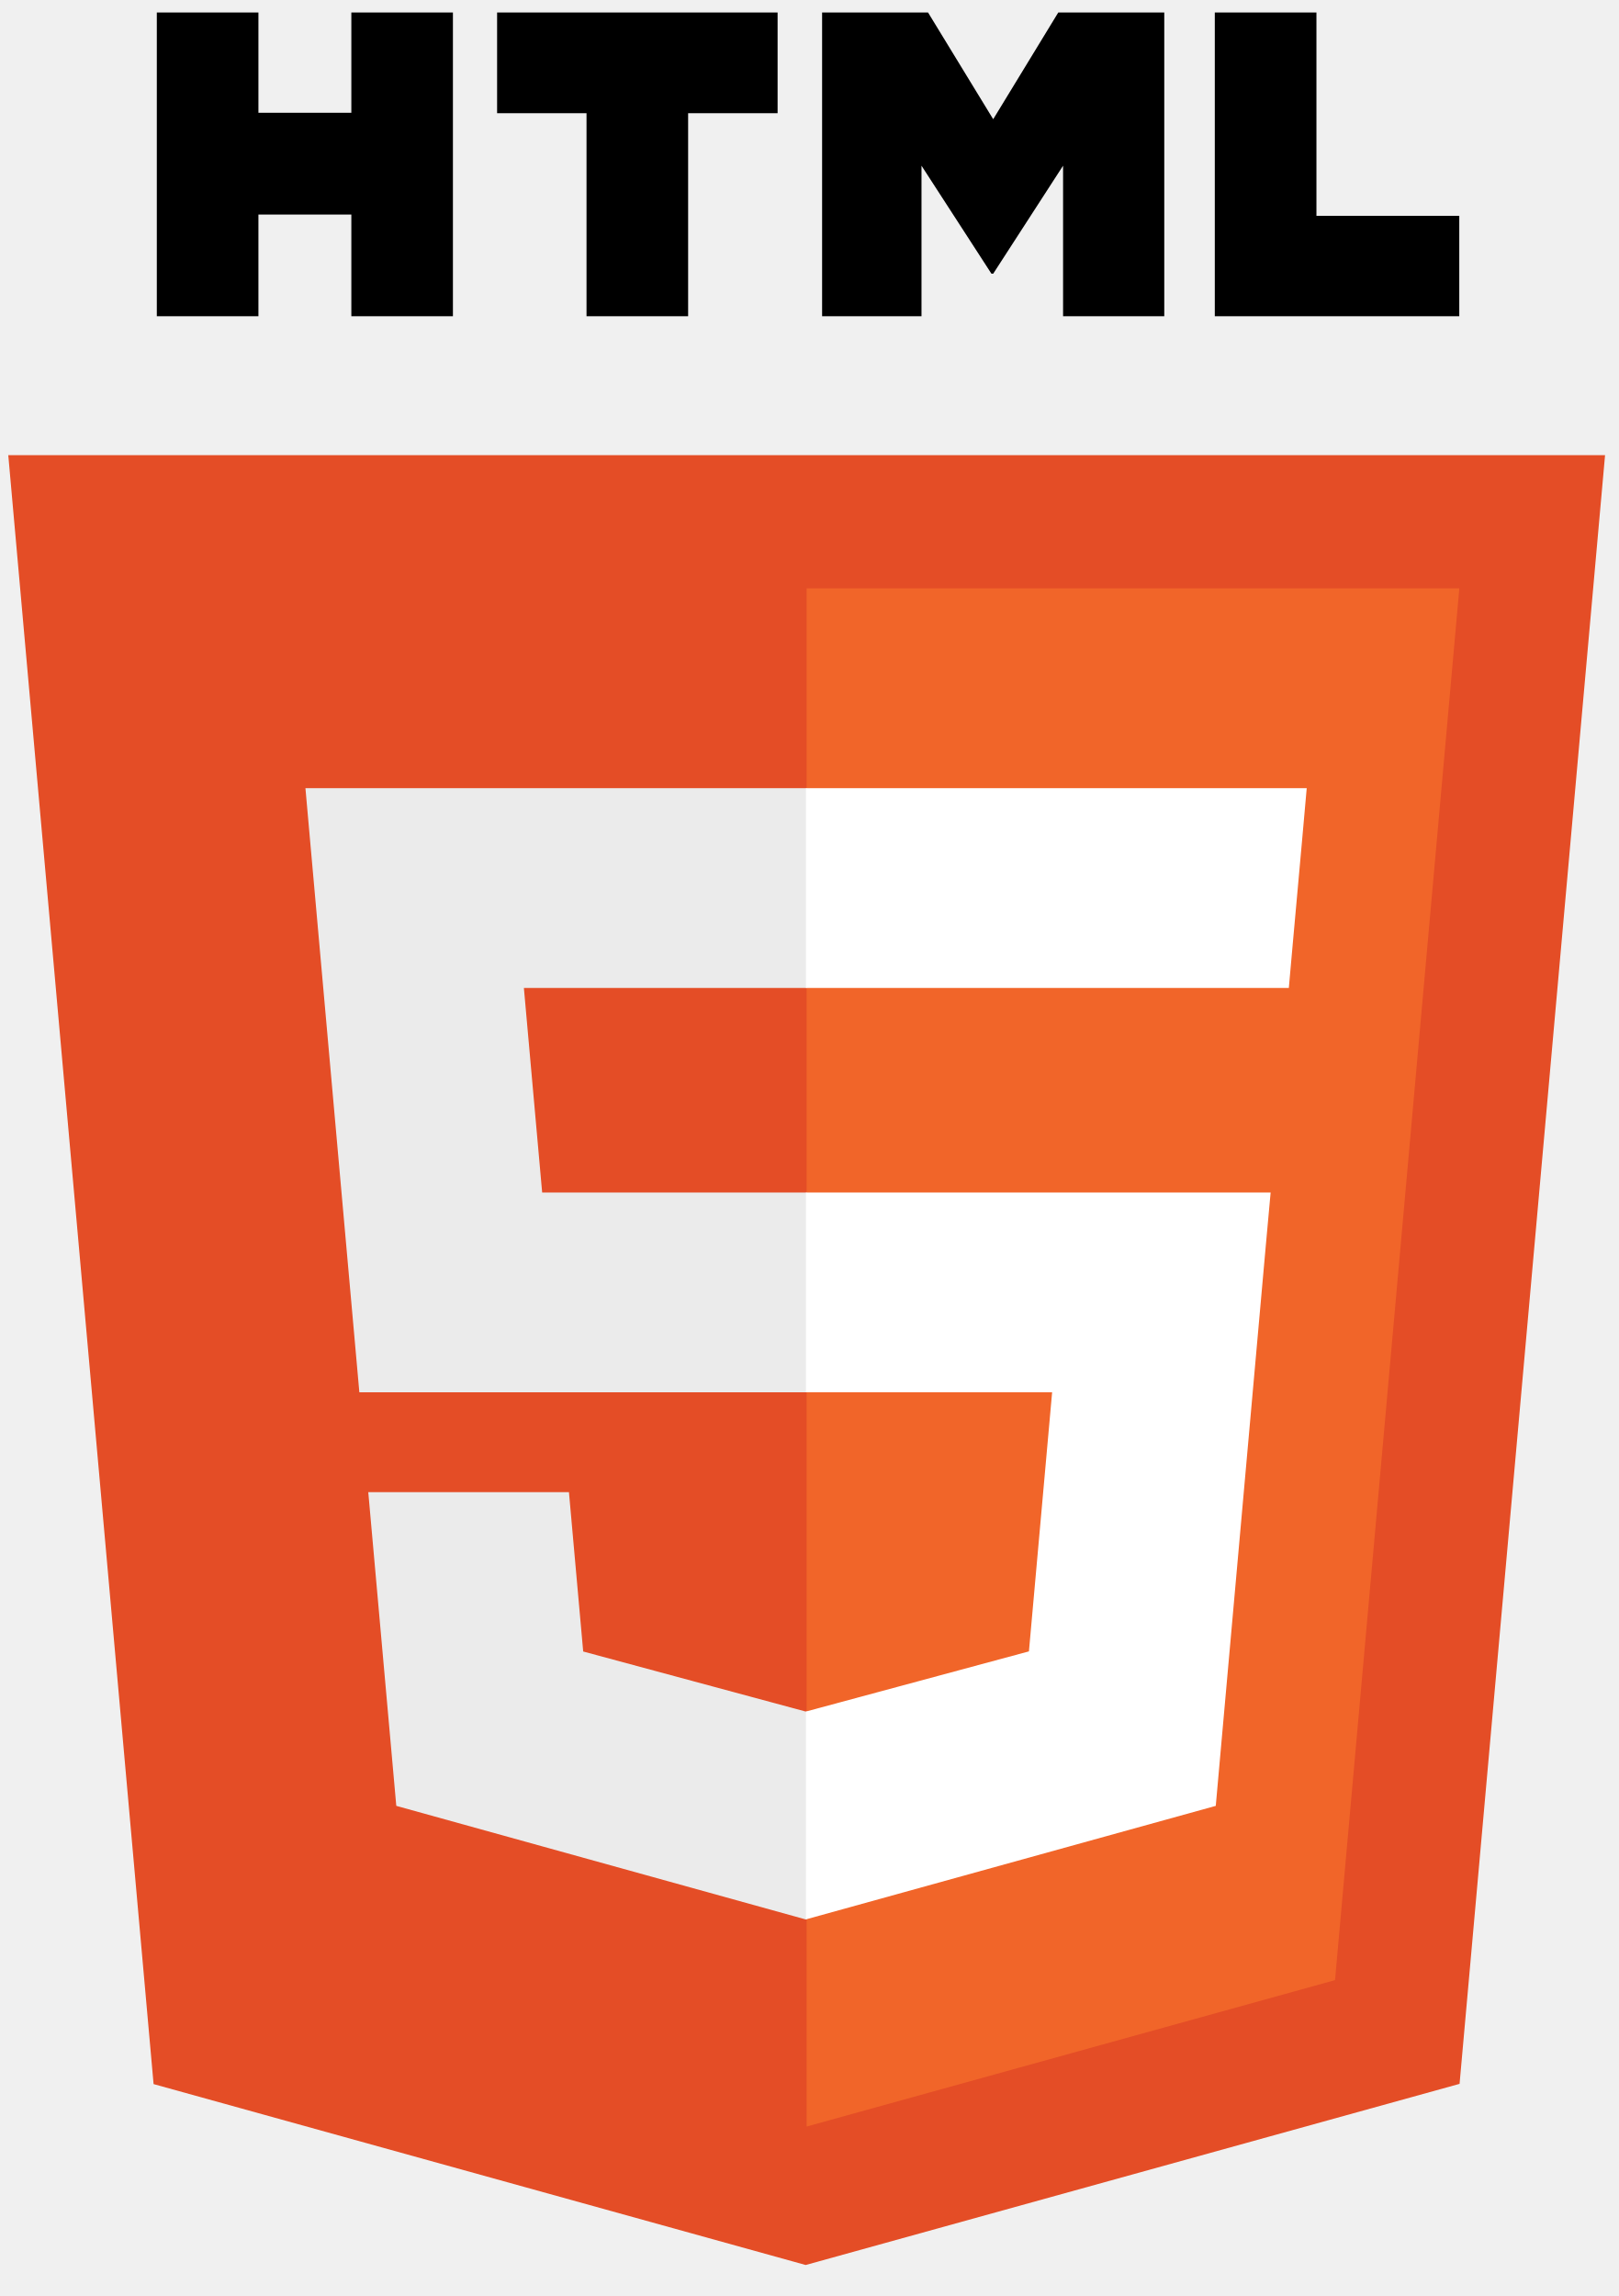
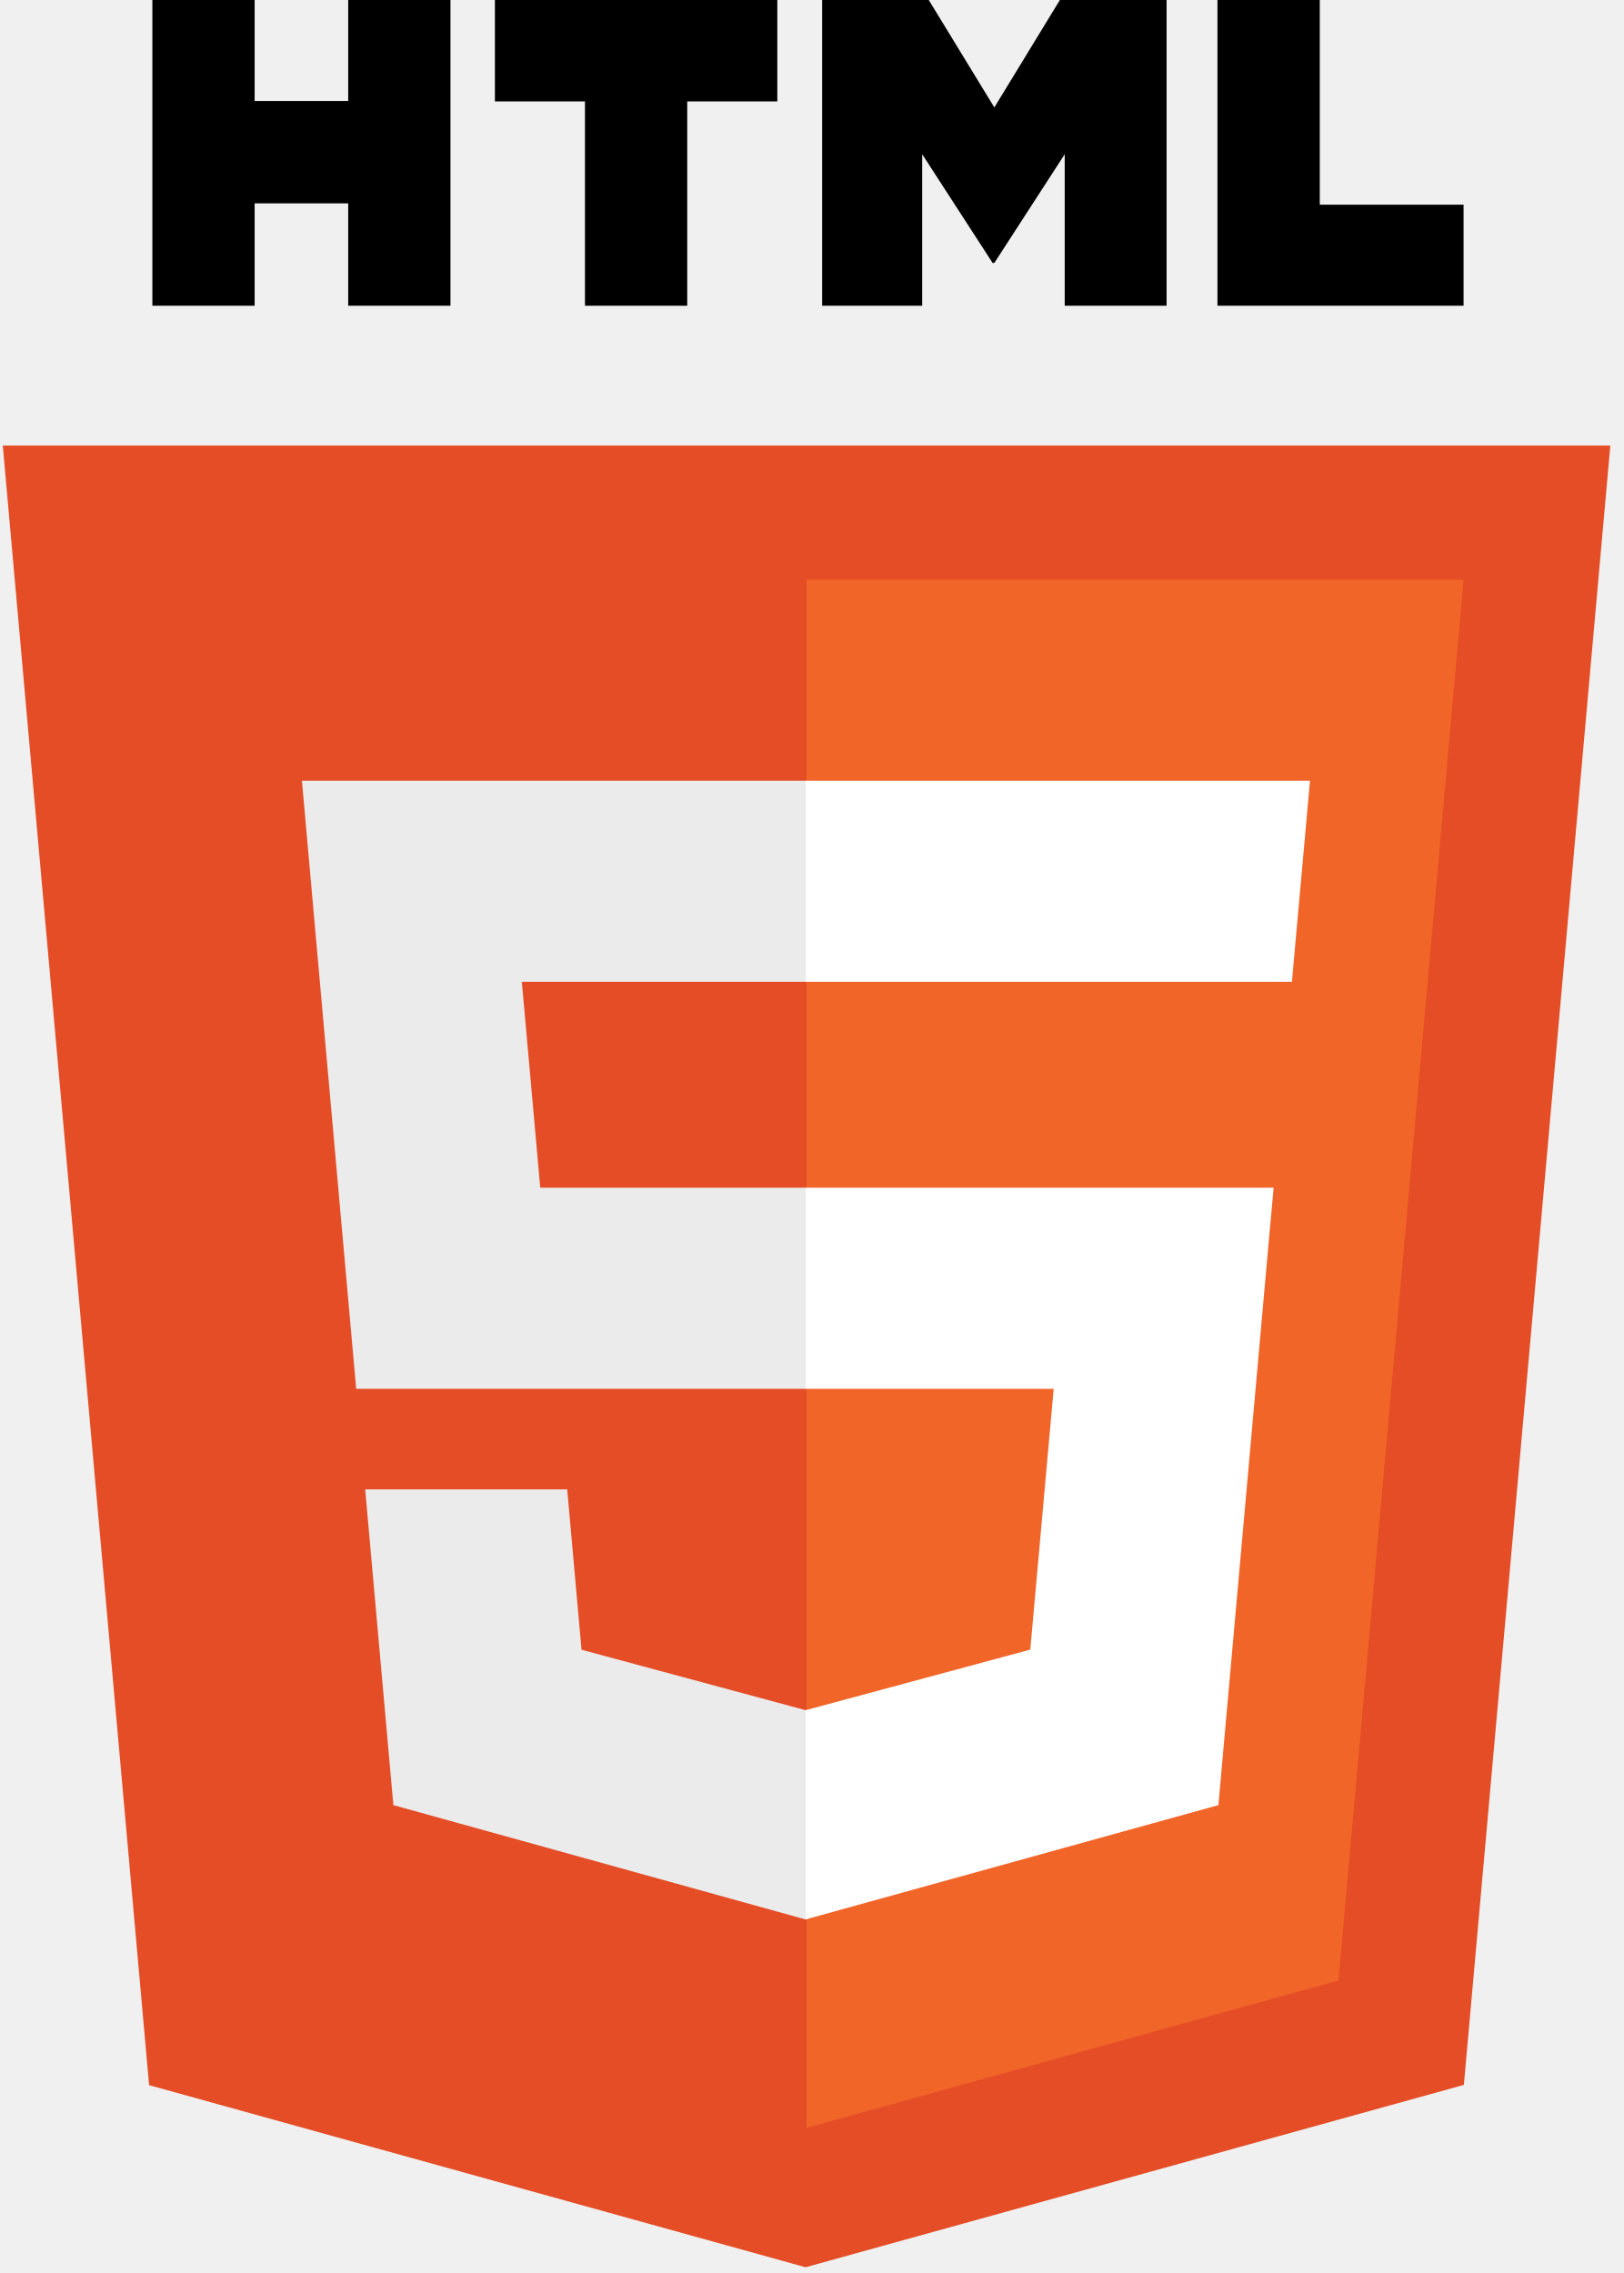
- <svg xmlns="http://www.w3.org/2000/svg" width="55" height="78" viewBox="0 0 55 78" fill="none">
+ <svg xmlns="http://www.w3.org/2000/svg" width="50" height="70" viewBox="0 0 50 70" fill="none">
  <g clip-path="url(#clip0)">
-     <path d="M54.532 15.463L49.589 70.793L27.373 76.947L5.218 70.801L0.281 15.463H54.532Z" fill="#E44D26" />
-     <path d="M27.406 72.243L45.358 67.269L49.581 19.987H27.406V72.243Z" fill="#F16529" />
-     <path d="M17.799 33.562H27.407V26.775H10.377L10.539 28.596L12.209 47.299H27.407V40.512H18.42L17.799 33.562ZM19.33 50.692H12.512L13.464 61.349L27.376 65.208L27.407 65.2V58.138L27.377 58.146L19.814 56.105L19.33 50.692Z" fill="#EBEBEB" />
-     <path d="M5.328 0.424H8.78V3.832H11.937V0.424H15.388V10.743H11.937V7.288H8.78V10.743H5.328V0.424H5.328ZM19.927 3.846H16.889V0.424H26.419V3.846H23.379V10.743H19.927V3.846H19.927H19.927ZM27.931 0.424H31.53L33.744 4.05L35.955 0.424H39.556V10.743H36.118V5.629L33.744 9.298H33.684L31.308 5.629V10.743H27.931V0.424ZM41.273 0.424H44.726V7.333H49.579V10.743H41.273V0.424H41.273Z" fill="black" />
-     <path d="M27.383 47.299H35.746L34.958 56.101L27.383 58.144V65.205L41.306 61.349L41.408 60.202L43.004 42.334L43.17 40.512H27.383V47.299ZM27.383 33.545V33.562H43.788L43.924 32.036L44.234 28.596L44.396 26.775H27.383V33.545V33.545Z" fill="white" />
+     <path d="M49.587 13.722L45.077 64.207L24.806 69.823L4.591 64.215L0.086 13.722H49.587Z" fill="#E44D26" />
+     <path d="M24.836 65.53L41.216 60.992L45.069 17.85H24.836V65.53Z" fill="#F16529" />
+     <path d="M16.069 30.236H24.836V24.044H9.297L9.445 25.705L10.968 42.77H24.836V36.578H16.636L16.069 30.236V30.236ZM17.466 45.867H11.245L12.113 55.591L24.807 59.112L24.836 59.104V52.661L24.809 52.668L17.907 50.806L17.466 45.867V45.867Z" fill="#EBEBEB" />
+     <path d="M4.691 0H7.841V3.109H10.722V0H13.871V9.416H10.722V6.263H7.841V9.416H4.692V0H4.691ZM18.012 3.122H15.24V0H23.936V3.122H21.162V9.416H18.013V3.122H18.012H18.012ZM25.316 0H28.599L30.619 3.308L32.637 0H35.922V9.416H32.786V4.749L30.619 8.097H30.565L28.397 4.749V9.416H25.316V0ZM37.489 0H40.64V6.303H45.068V9.416H37.489V0H37.489Z" fill="black" />
+     <path d="M24.815 42.77H32.446L31.726 50.802L24.814 52.666V59.109L37.519 55.591L37.612 54.544L39.068 38.241L39.219 36.578H24.815V42.77ZM24.815 30.221V30.236H39.783L39.907 28.844L40.19 25.705L40.338 24.044H24.815V30.221V30.221Z" fill="white" />
  </g>
  <defs>
    <clipPath id="clip0">
-       <rect x="0.188" y="0.424" width="54.444" height="76.717" fill="white" />
+       <rect width="49.677" height="70" fill="white" />
    </clipPath>
  </defs>
</svg>
